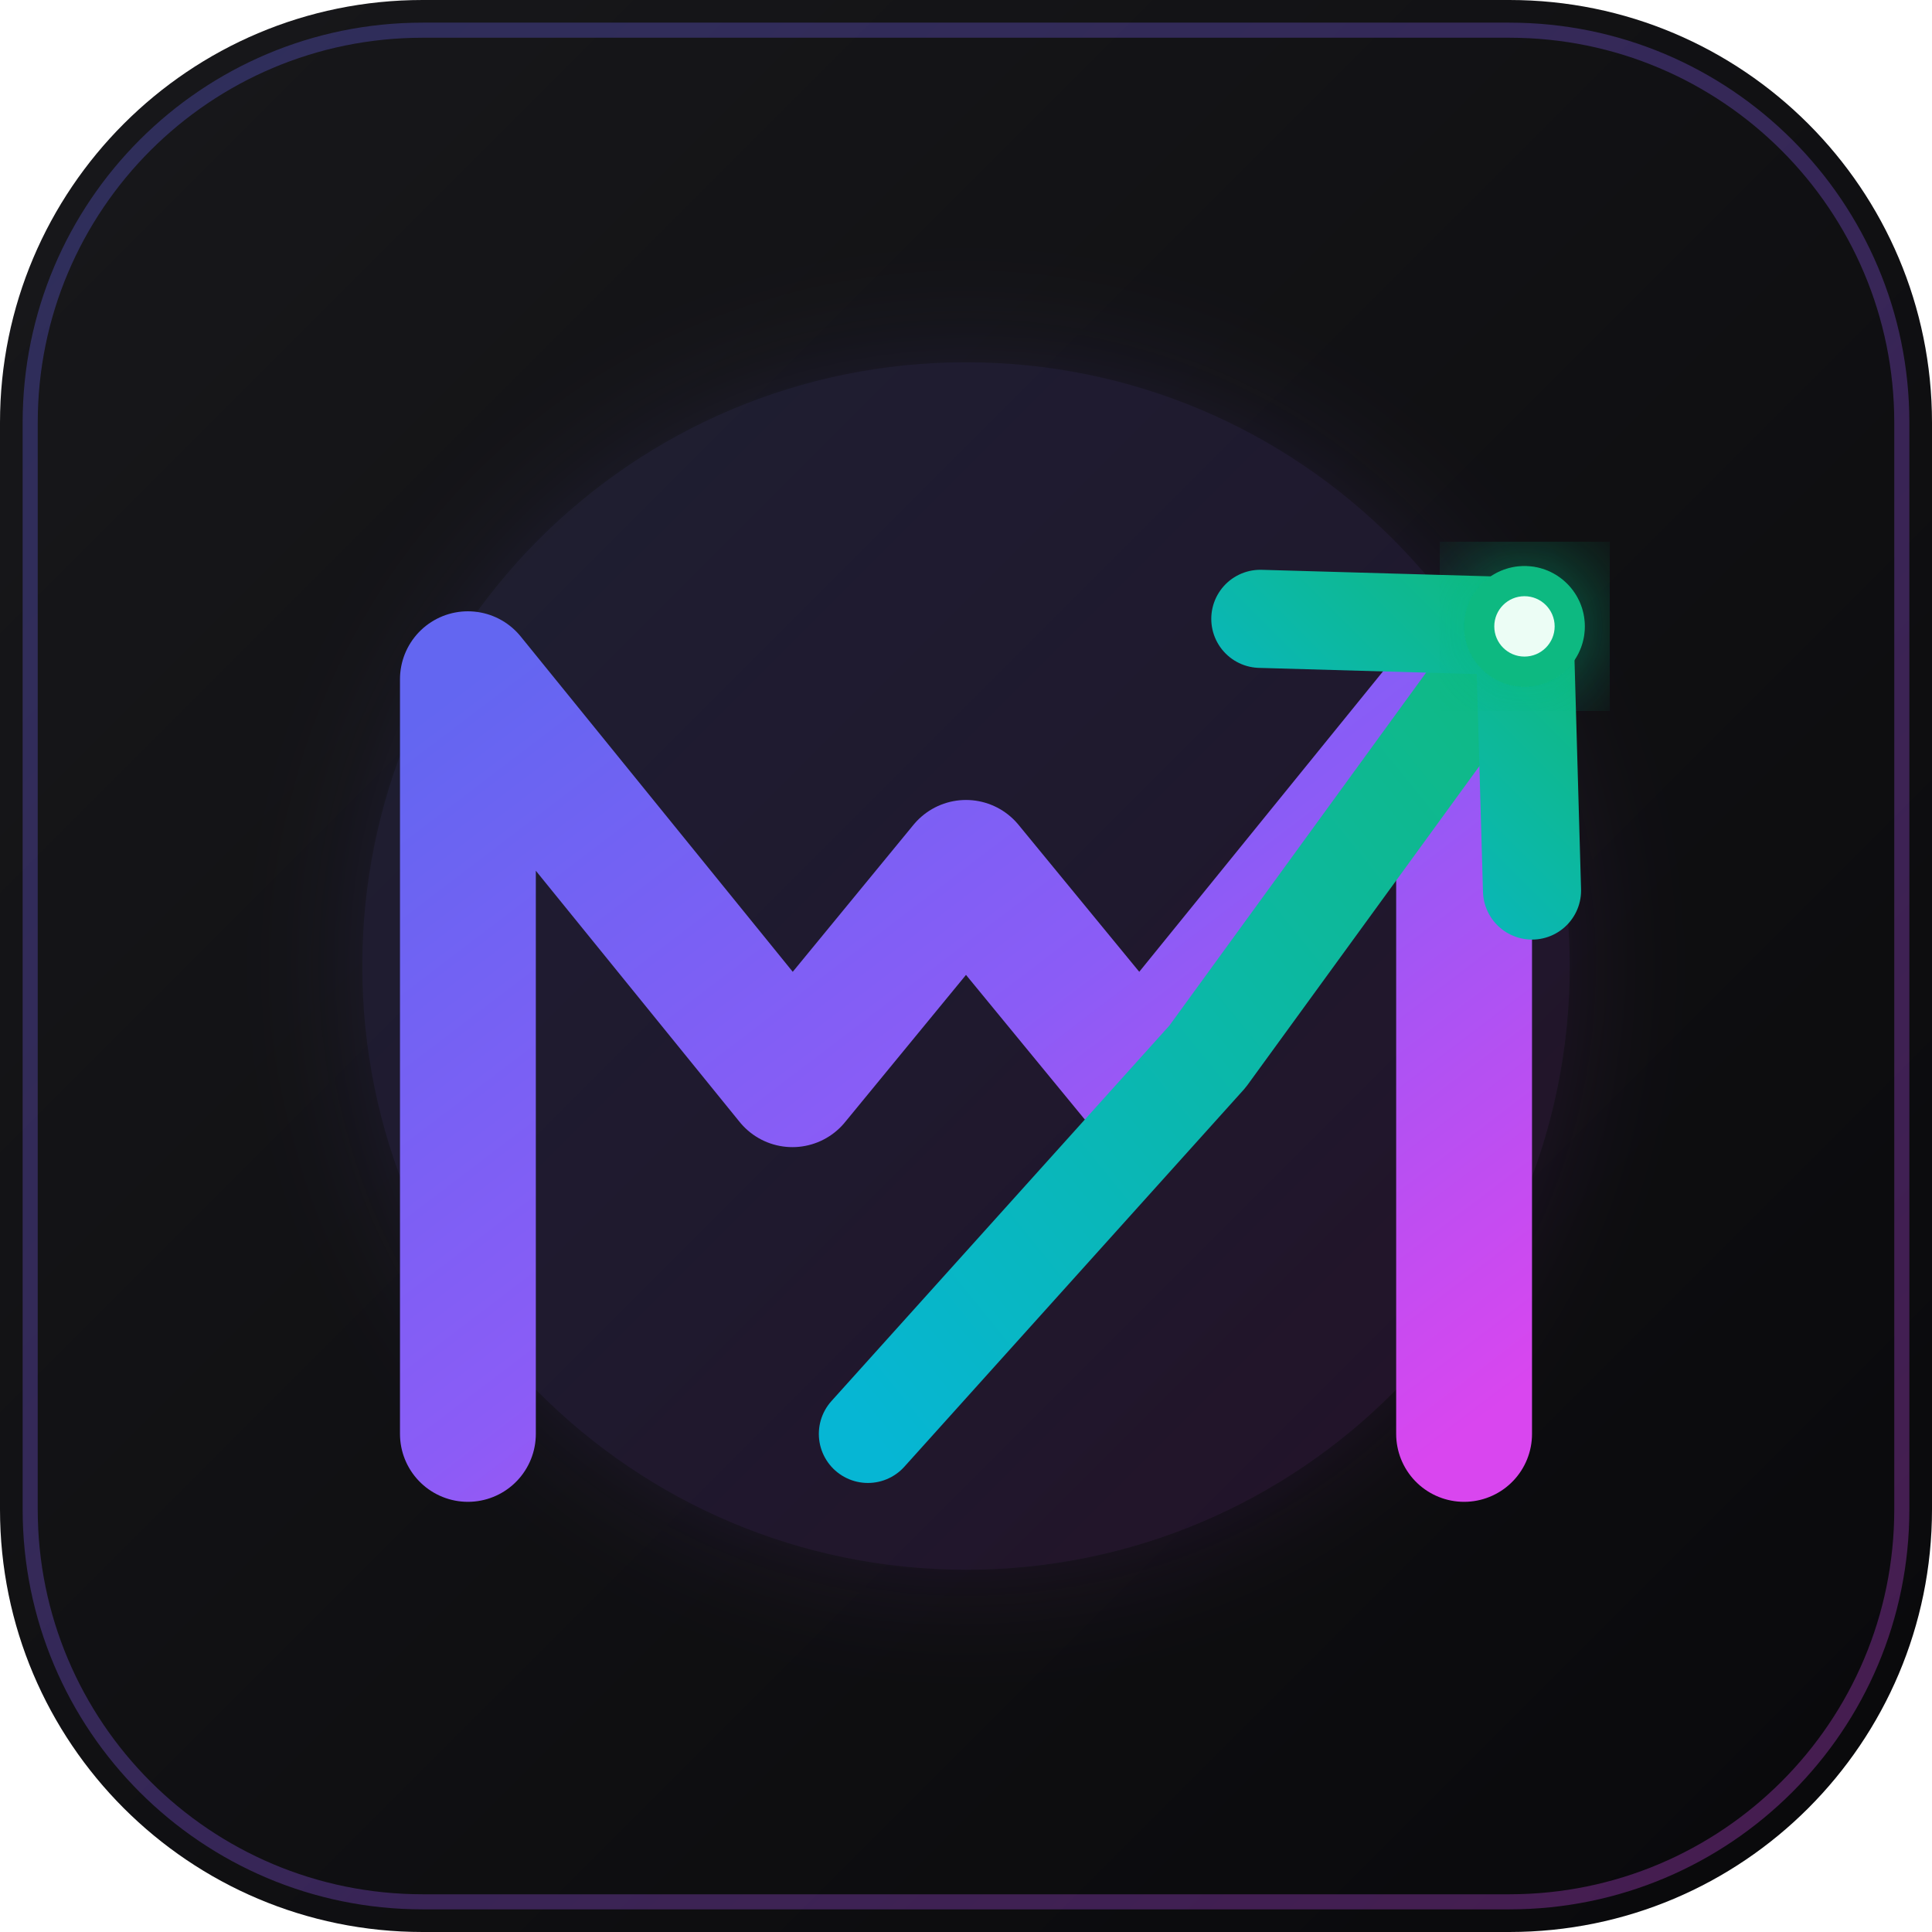
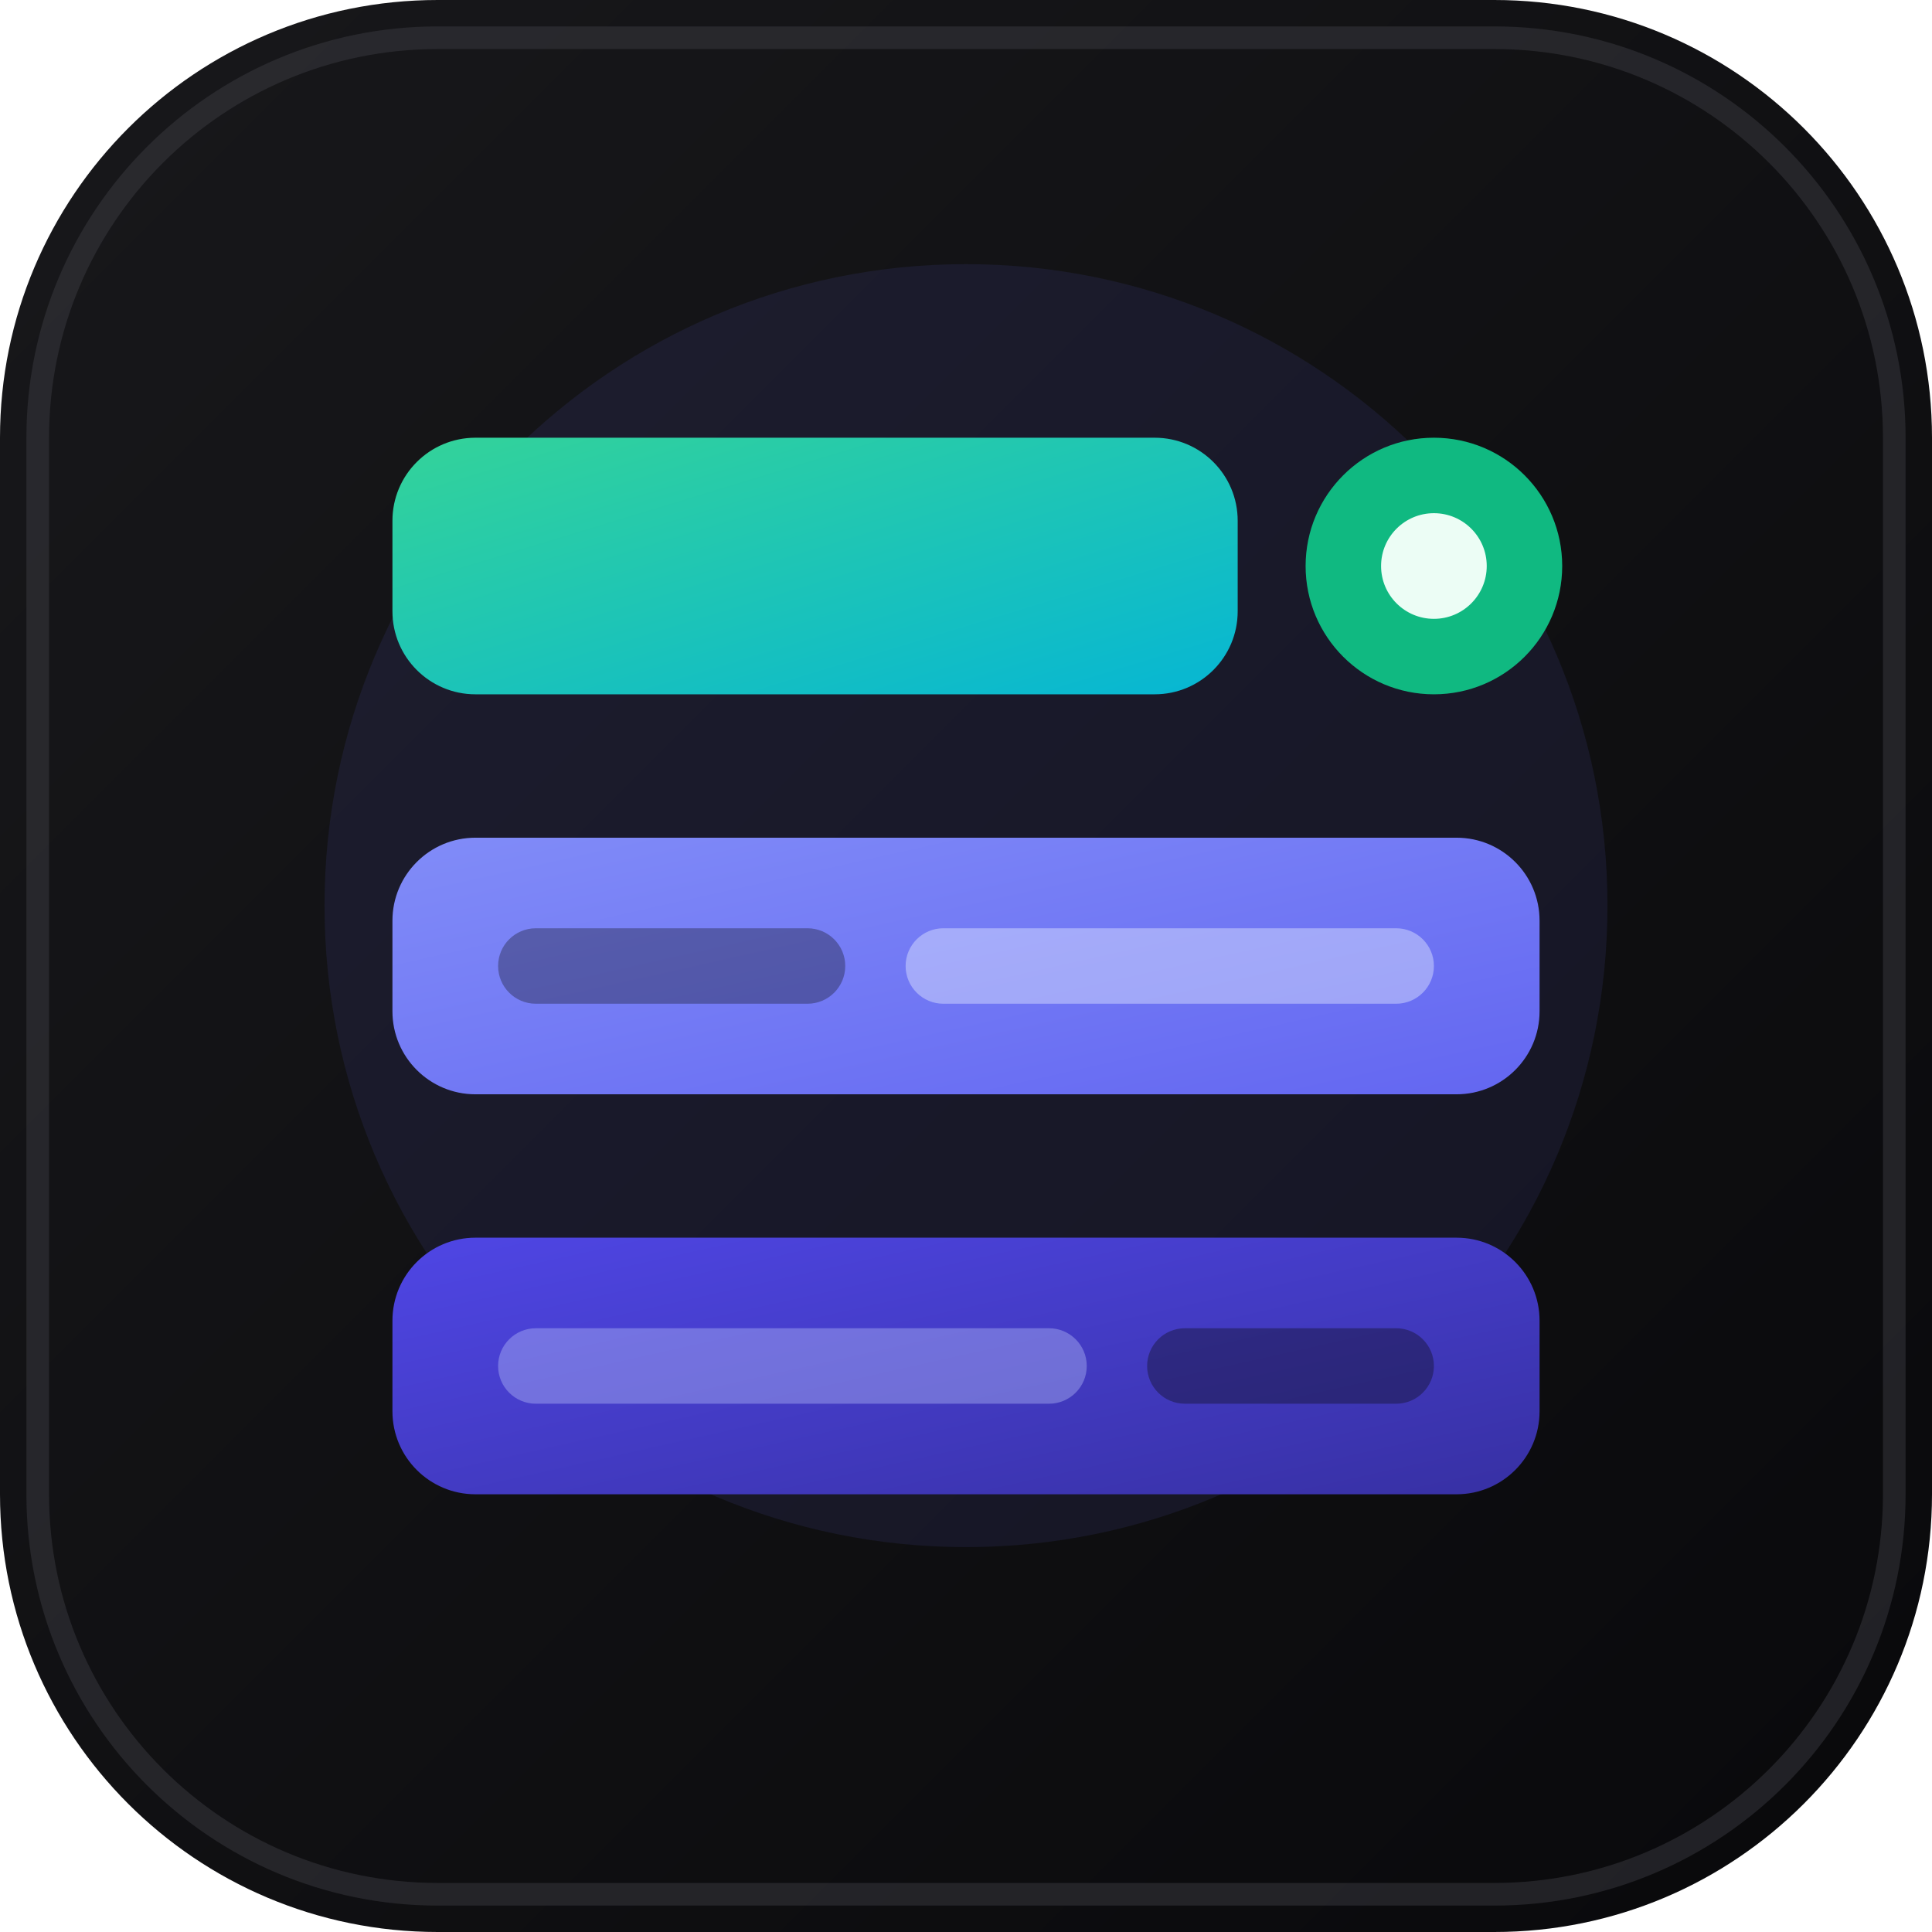
<svg xmlns="http://www.w3.org/2000/svg" viewBox="0 0 512 512" width="512" height="512">
  <defs>
-     <linearGradient id="bgGrad" x1="0%" y1="0%" x2="100%" y2="100%">
+     <linearGradient id="dsBg" x1="0%" y1="0%" x2="100%" y2="100%">
      <stop offset="0%" stop-color="#18181b" />
      <stop offset="100%" stop-color="#09090b" />
    </linearGradient>
-     <linearGradient id="primaryGrad" x1="0%" y1="0%" x2="100%" y2="100%">
-       <stop offset="0%" stop-color="#6366f1" />
-       <stop offset="50%" stop-color="#8b5cf6" />
-       <stop offset="100%" stop-color="#d946ef" />
+     <linearGradient id="dsTop" x1="0%" y1="0%" x2="100%" y2="100%">
+       <stop offset="0%" stop-color="#34d399" />
+       <stop offset="100%" stop-color="#06b6d4" />
    </linearGradient>
-     <linearGradient id="growthGrad" x1="0%" y1="100%" x2="100%" y2="0%">
-       <stop offset="0%" stop-color="#06b6d4" />
-       <stop offset="100%" stop-color="#10b981" />
+     <linearGradient id="dsMid" x1="0%" y1="0%" x2="100%" y2="100%">
+       <stop offset="0%" stop-color="#818cf8" />
+       <stop offset="100%" stop-color="#6366f1" />
    </linearGradient>
-     <filter id="glow" x="-20%" y="-20%" width="140%" height="140%">
-       <feGaussianBlur stdDeviation="16" result="blur" />
-       <feComposite in="SourceGraphic" in2="blur" operator="over" />
-     </filter>
+     <linearGradient id="dsBot" x1="0%" y1="0%" x2="100%" y2="100%">
+       <stop offset="0%" stop-color="#4f46e5" />
+       <stop offset="100%" stop-color="#3730a3" />
+     </linearGradient>
  </defs>
-   <rect width="512" height="512" rx="112" fill="url(#bgGrad)" />
-   <rect x="8" y="8" width="496" height="496" rx="104" fill="none" stroke="url(#primaryGrad)" stroke-width="4" stroke-opacity="0.3" />
-   <circle cx="256" cy="256" r="160" fill="url(#primaryGrad)" opacity="0.12" filter="url(#glow)" />
-   <path d="M 124 380 L 124 180 L 210 286 L 256 230 L 302 286 L 388 180 L 388 380" stroke="url(#primaryGrad)" stroke-width="36" stroke-linecap="round" stroke-linejoin="round" fill="none" />
-   <path d="M 230 380 L 320 280 L 400 170" stroke="url(#growthGrad)" stroke-width="26" stroke-linecap="round" stroke-linejoin="round" fill="none" />
-   <path d="M 334 164 L 404 166 L 406 236" stroke="url(#growthGrad)" stroke-width="26" stroke-linecap="round" stroke-linejoin="round" fill="none" />
-   <circle cx="404" cy="166" r="16" fill="#10b981" filter="url(#glow)" />
-   <circle cx="404" cy="166" r="8" fill="#ecfdf5" />
+   <rect width="512" height="512" rx="116" fill="url(#dsBg)" />
+   <rect x="10" y="10" width="492" height="492" rx="106" fill="none" stroke="#3f3f46" stroke-opacity="0.45" stroke-width="6" />
+   <circle cx="256" cy="240" r="170" fill="#6366f1" opacity="0.1" />
+   <rect x="104" y="116" width="224" height="68" rx="22" fill="url(#dsTop)" />
+   <circle cx="380" cy="150" r="34" fill="#10b981" />
+   <circle cx="380" cy="150" r="14" fill="#ecfdf5" />
+   <rect x="104" y="222" width="304" height="68" rx="22" fill="url(#dsMid)" />
+   <rect x="132" y="246" width="92" height="20" rx="10" fill="#09090b" opacity="0.32" />
+   <rect x="240" y="246" width="140" height="20" rx="10" fill="#e0e7ff" opacity="0.45" />
+   <rect x="104" y="328" width="304" height="68" rx="22" fill="url(#dsBot)" />
+   <rect x="132" y="352" width="156" height="20" rx="10" fill="#c7d2fe" opacity="0.35" />
+   <rect x="304" y="352" width="76" height="20" rx="10" fill="#09090b" opacity="0.35" />
</svg>
